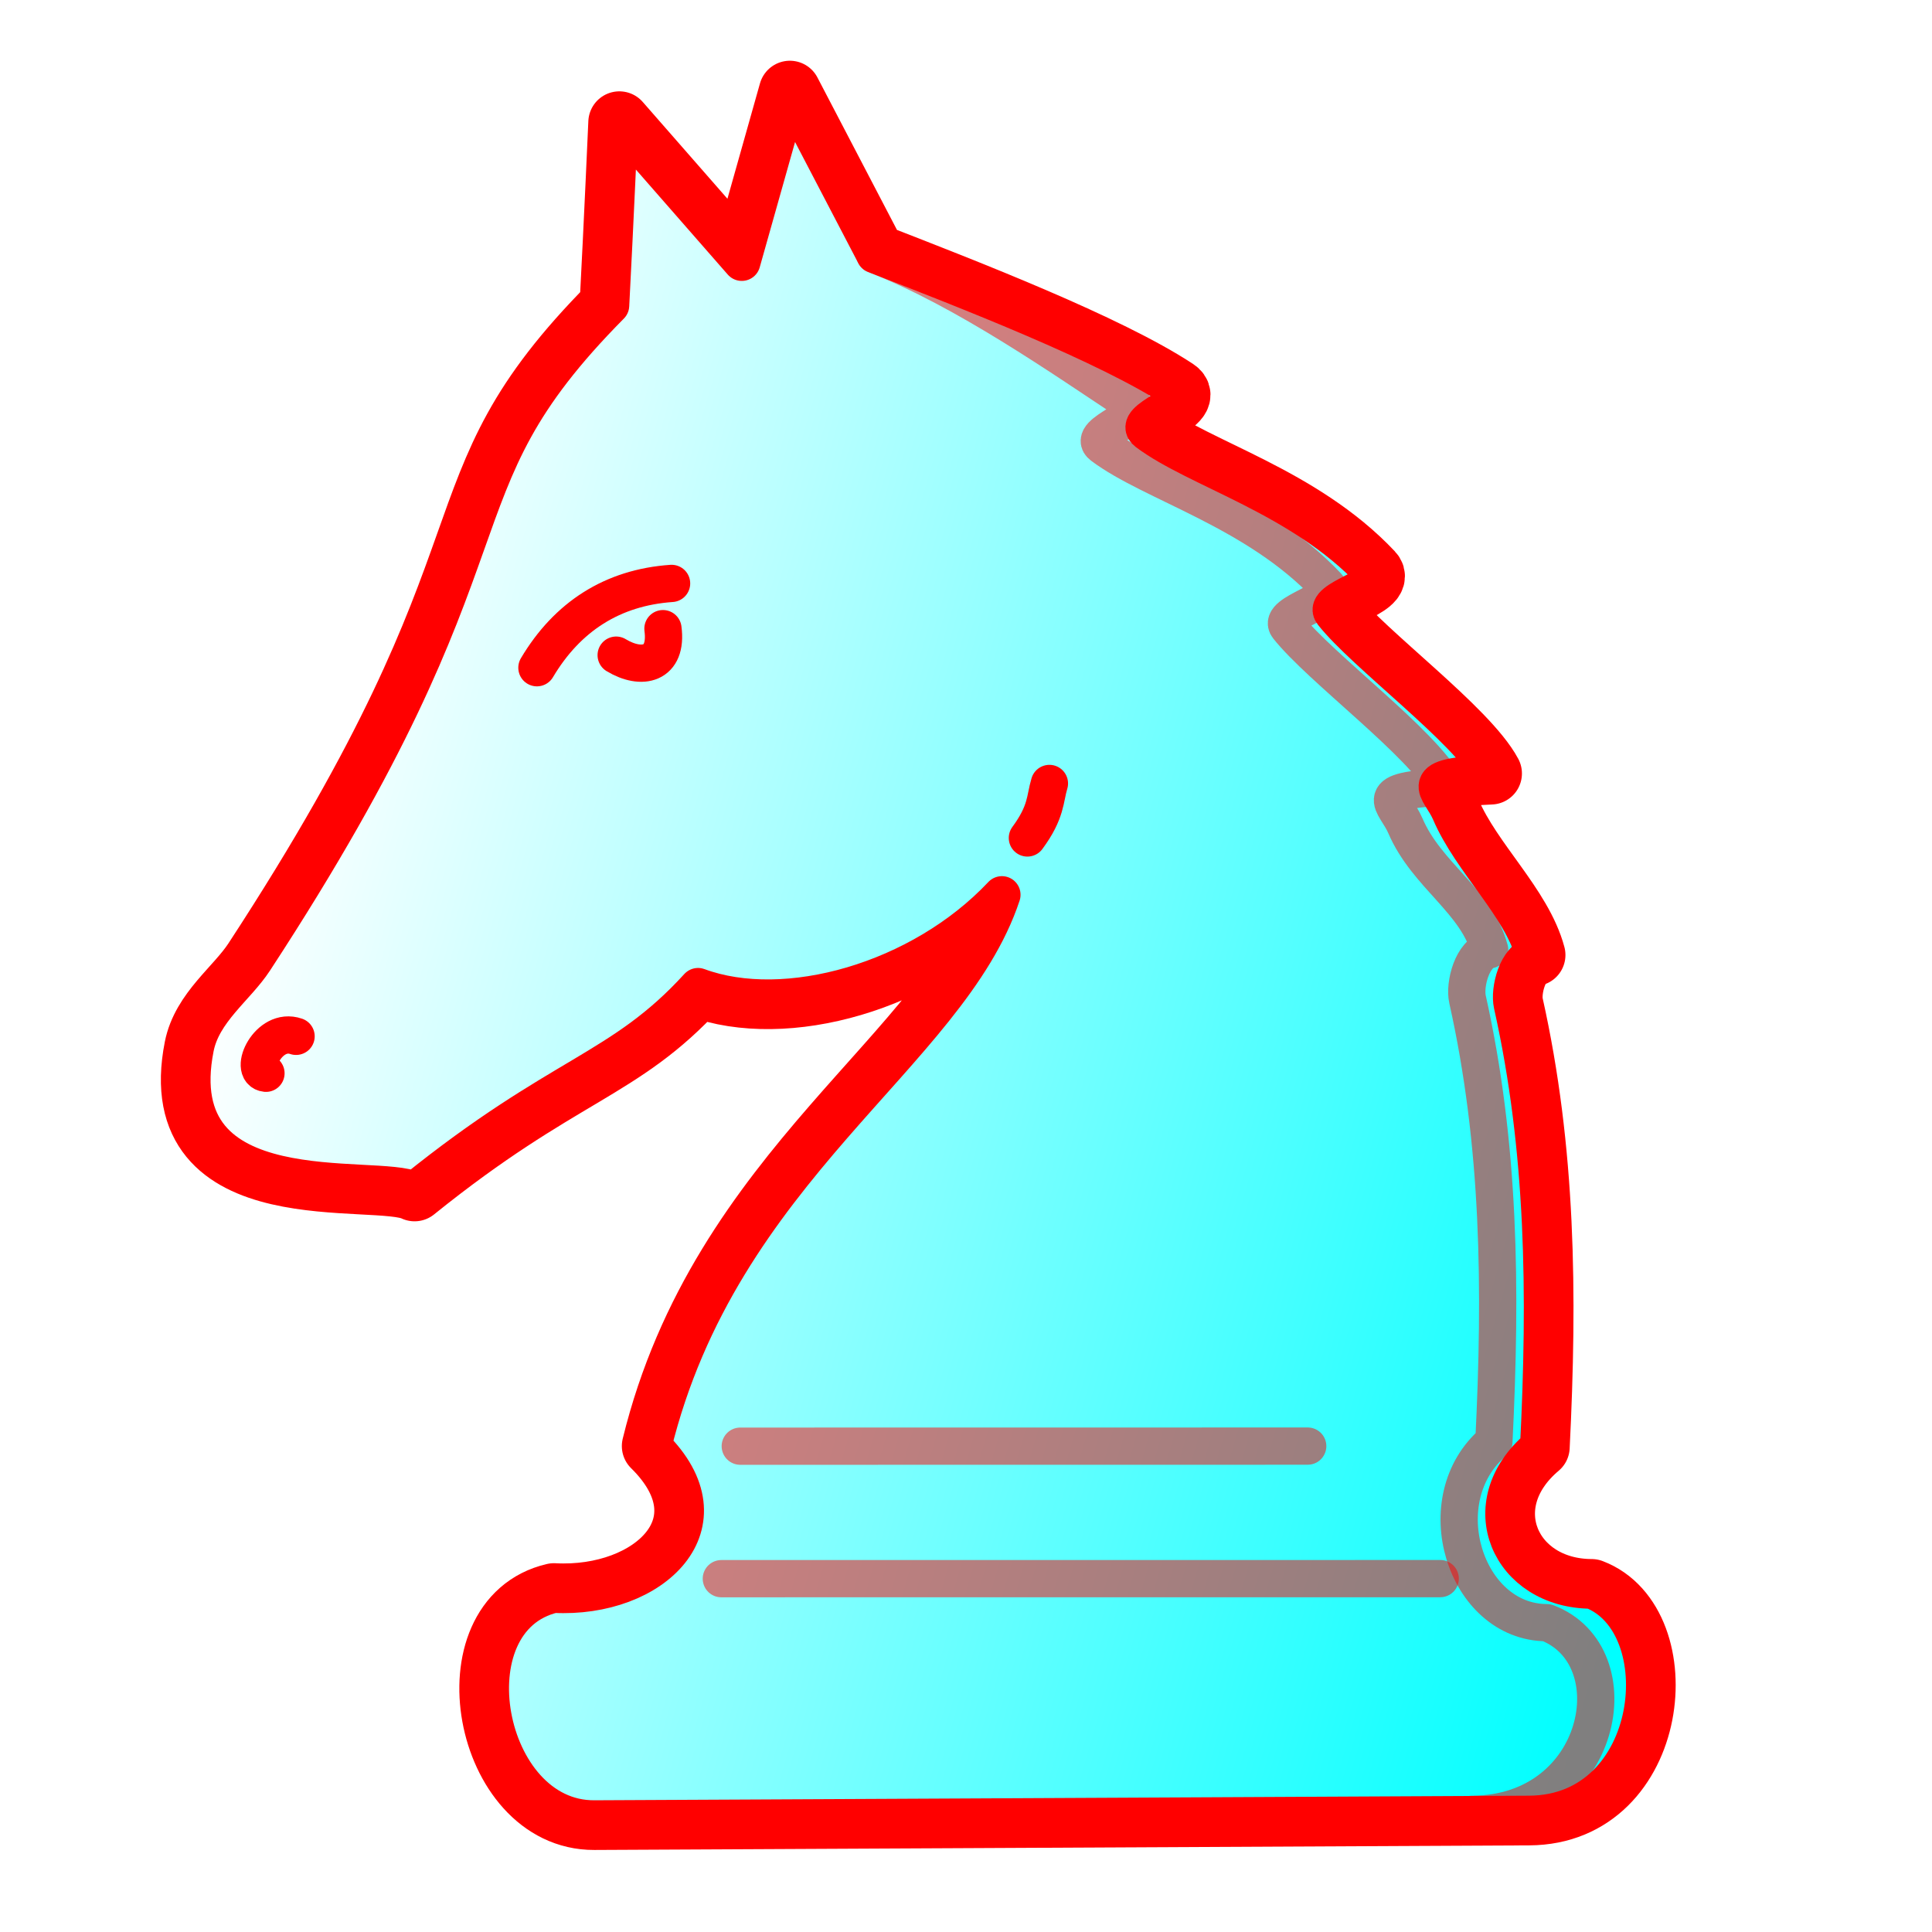
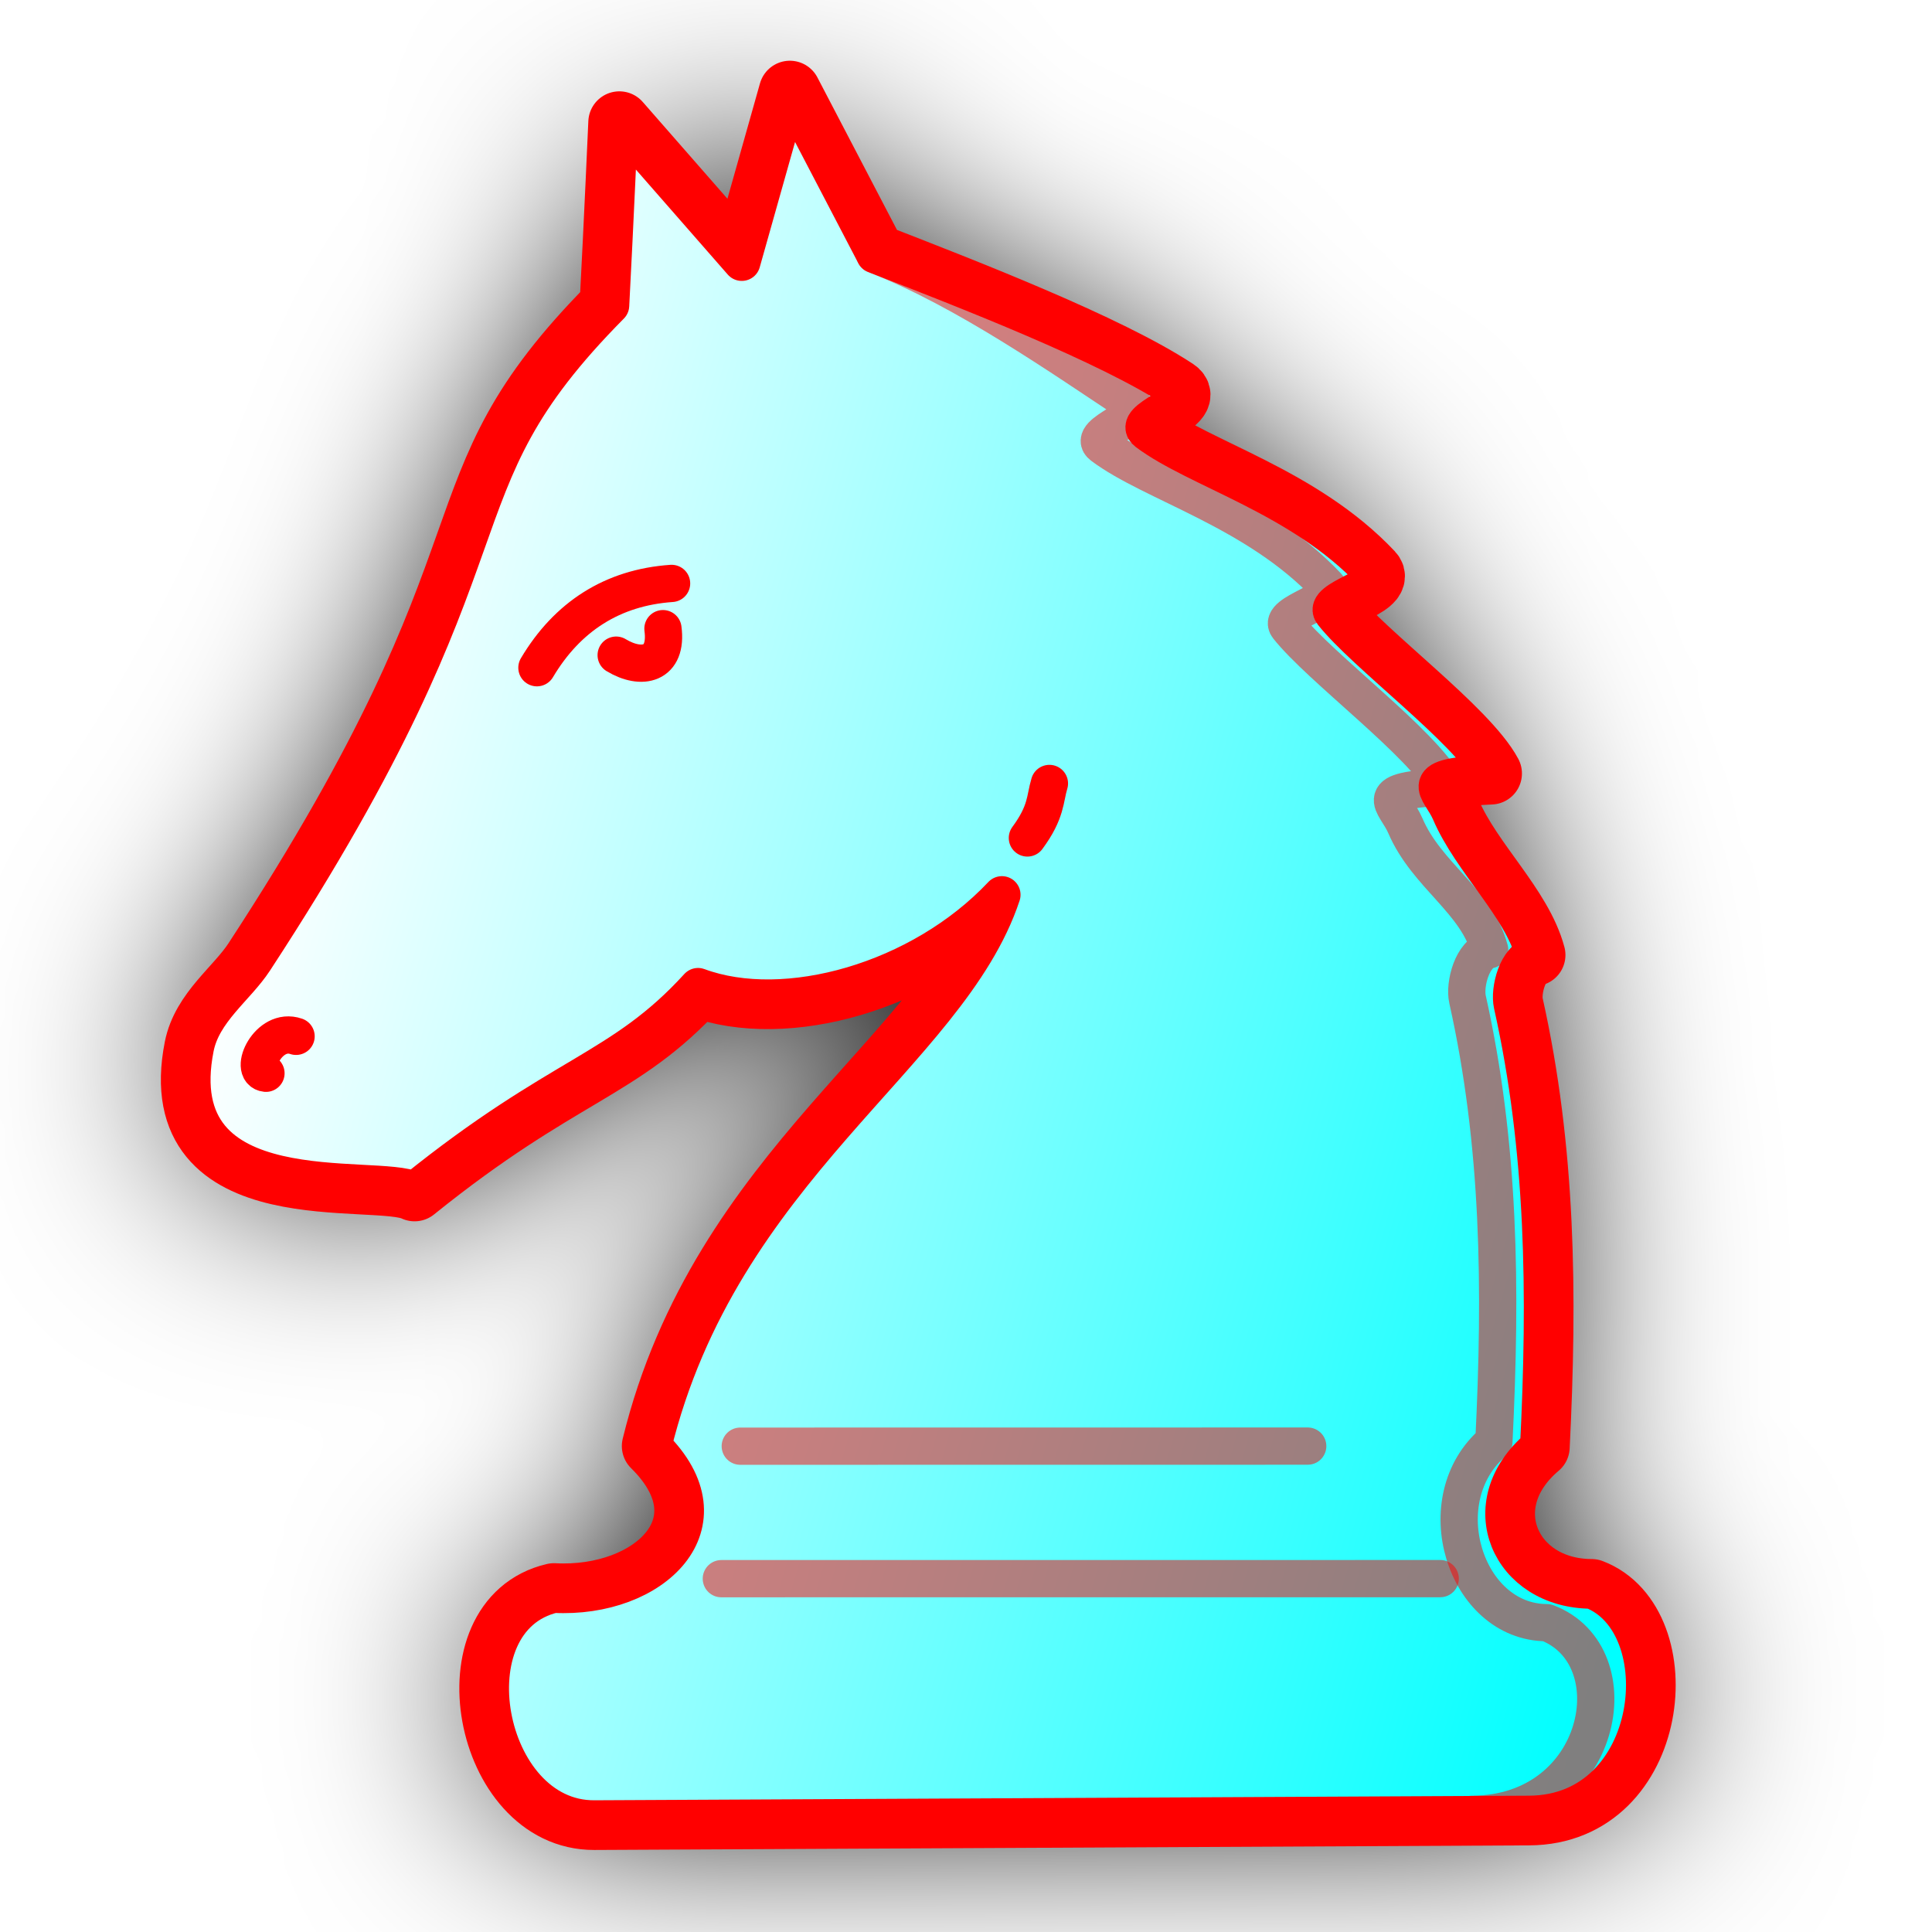
<svg xmlns="http://www.w3.org/2000/svg" xmlns:xlink="http://www.w3.org/1999/xlink" width="700pt" height="700pt" viewBox="0 0 933.333 933.333" version="1.1" id="knight">
  <style id="style-base">
    .base { 
      fill-opacity:1;
      fill-rule:evenodd;
      stroke-miterlimit:4;
      stroke-dasharray:none;
      stroke-linecap:round;
      stroke-linejoin:round;
      stroke-opacity:1
+     }
+     .shadow {
+       stroke:none;
+       filter:url(#filterBlur);
    }
  </style>
  <style id="stroke-medium">
    .stroke-medium {
      stroke-width: 18;
    }
  </style>
  <style id="stroke-heavy">
    .stroke-heavy {
      stroke-width: 21;
    }
  </style>
  <style id="stroke-boundary">
    .stroke-boundary {
      stroke-width: 30;
    }
  </style>
  <style id="stroke-color">
    .stroke-color {
      stroke:#ff0000;
    }
  </style>
  <style id="fill-color">
    .fill-color {
      fill:#00ff00;
    }
  </style>
  <defs id="defs2202">
    <linearGradient xlink:href="#fillGradient" id="main-gradient" gradientUnits="userSpaceOnUse" gradientTransform="matrix(4.224099,0,0,4.224099,-3384.204,-23.94193)" x1="824.633" y1="119.493" x2="992.659" y2="168.487" />
    <linearGradient id="fillGradient">
      <stop id="stop0" offset="0" style="stop-color:#ffffff;stop-opacity:1;" />
      <stop id="stop1" offset="1" style="stop-color:#00ffff;stop-opacity:1;" />
    </linearGradient>
+     <filter style="color-interpolation-filters:sRGB;" id="filterBlur" x="-0.191" y="-0.163" width="1.382" height="1.327">
+       <feGaussianBlur stdDeviation="50 50" result="blur" id="feGaussianBlur13" />
+     </filter>
  </defs>
+   <path id="shadow" d="M 381.579,44.34 358.347,126.71 299.21,59.125 c 0,0 -2.104,48.125 -4.224,88.442 -90.697,91.601 -38.153,111.499 -172.09,316.392 -8.701,13.31 -25.05,24.452 -28.554,42.223 -15.761,79.925 87.587,59.69 105.934,68.823 70.738,-57.051 99.85,-57.677 136.952,-98.391 42.157,15.612 107.453,-2.563 146.787,-44.353 -25.568,77.197 -135.797,132.006 -168.609,266.32 38.394,37.787 0.059,74.156 -47.815,71.588 -51.401,11.949 -33.702,108.794 19.503,108.532 l 451.621,-2.218 c 63.086,-0.31 71.986,-92.442 30.189,-108.32 -39.659,-0.109 -58.295,-41.54 -25.598,-69.112 3.683,-74.017 2.951,-143.485 -12.736,-213.729 -1.612,-7.22 2.333,-22.45 10.681,-23.976 -6.314,-23.572 -30.426,-45.005 -40.724,-69.072 -4.95,-11.569 -17.935,-17.078 19.707,-18.62 -11.389,-21.317 -60.874,-57.607 -76.514,-77.448 -5.369,-6.811 25.277,-13.117 19.197,-19.573 -34.539,-36.675 -84.711,-49.688 -108.849,-67.9 -8.233,-6.212 23.038,-14.447 14.077,-20.354 -32.998,-21.754 -101.74,-48.35 -145.511,-65.365 z" class="base shadow" style="fill:#000" />
  <path id="boundary" d="M 381.579,44.34 358.347,126.71 299.21,59.125 c 0,0 -2.104,48.125 -4.224,88.442 -90.697,91.601 -38.153,111.499 -172.09,316.392 -8.701,13.31 -25.05,24.452 -28.554,42.223 -15.761,79.925 87.587,59.69 105.934,68.823 70.738,-57.051 99.85,-57.677 136.952,-98.391 42.157,15.612 107.453,-2.563 146.787,-44.353 -25.568,77.197 -135.797,132.006 -168.609,266.32 38.394,37.787 0.059,74.156 -47.815,71.588 -51.401,11.949 -33.702,108.794 19.503,108.532 l 451.621,-2.218 c 63.086,-0.31 71.986,-92.442 30.189,-108.32 -39.659,-0.109 -58.295,-41.54 -25.598,-69.112 3.683,-74.017 2.951,-143.485 -12.736,-213.729 -1.612,-7.22 2.333,-22.45 10.681,-23.976 -6.314,-23.572 -30.426,-45.005 -40.724,-69.072 -4.95,-11.569 -17.935,-17.078 19.707,-18.62 -11.389,-21.317 -60.874,-57.607 -76.514,-77.448 -5.369,-6.811 25.277,-13.117 19.197,-19.573 -34.539,-36.675 -84.711,-49.688 -108.849,-67.9 -8.233,-6.212 23.038,-14.447 14.077,-20.354 -32.998,-21.754 -101.74,-48.35 -145.511,-65.365 z" class="base stroke-color stroke-boundary" style="fill:none" />
  <path id="main" d="M 381.579,44.34 358.347,126.71 299.21,59.125 c 0,0 -2.104,48.125 -4.224,88.442 -90.697,91.601 -38.153,111.499 -172.09,316.392 -8.701,13.31 -25.05,24.452 -28.554,42.223 -15.761,79.925 87.587,59.69 105.934,68.823 70.738,-57.051 99.85,-57.677 136.952,-98.391 42.157,15.612 107.453,-2.563 146.787,-44.353 -25.568,77.197 -135.797,132.006 -168.609,266.32 38.394,37.787 0.059,74.156 -47.815,71.588 -51.401,11.949 -33.702,108.794 19.503,108.532 l 451.621,-2.218 c 63.086,-0.31 71.986,-92.442 30.189,-108.32 -39.659,-0.109 -58.295,-41.54 -25.598,-69.112 3.683,-74.017 2.951,-143.485 -12.736,-213.729 -1.612,-7.22 2.333,-22.45 10.681,-23.976 -6.314,-23.572 -30.426,-45.005 -40.724,-69.072 -4.95,-11.569 -17.935,-17.078 19.707,-18.62 -11.389,-21.317 -60.874,-57.607 -76.514,-77.448 -5.369,-6.811 25.277,-13.117 19.197,-19.573 -34.539,-36.675 -84.711,-49.688 -108.849,-67.9 -8.233,-6.212 23.038,-14.447 14.077,-20.354 -32.998,-21.754 -101.74,-48.35 -145.511,-65.365 z" class="base stroke-color stroke-medium" style="fill:url(#main-gradient)" />
  <path id="eyebrow" d="m 324.436,281.844 c -28.529,1.976 -50.378,16.026 -65.054,40.726" class="base stroke-color stroke-medium" style="fill:none" />
  <path id="eye" d="m 297.667,316.499 c 12.346,7.453 24.905,4.668 22.601,-12.799" class="base stroke-color stroke-medium" style="fill:none" />
  <path id="nose" d="m 143.03,500.642 c -13.402,-4.629 -23.098,16.964 -14.547,17.845" class="base stroke-color stroke-medium" style="fill:none" />
  <path id="cheek" d="m 496.324,404.809 c 9.339,-12.656 8.386,-18.86 10.641,-26.322" class="base stroke-color stroke-medium" style="fill:none" />
  <path id="deco-lines" class="base stroke-color stroke-medium" style="opacity:0.5;fill:none" d="m 631.745,698.601 -274.127,0.037 z m 64.009,64.018 -347.279,0.026 z" />
  <path class="base stroke-color stroke-medium" style="opacity:0.5;fill:none" d="m 711.28,876.483 c 63.086,-0.31 77.797,-76.706 36,-92.584 -39.659,-0.109 -58.295,-59.829 -25.598,-87.402 3.683,-74.017 2.951,-143.485 -12.736,-213.729 -1.612,-7.22 2.333,-22.45 10.681,-23.976 -6.314,-23.572 -30.426,-35.86 -40.724,-59.927 -4.95,-11.569 -17.935,-17.078 19.707,-18.62 -11.388,-21.317 -60.874,-57.607 -76.514,-77.448 -5.369,-6.811 25.277,-13.117 19.197,-19.573 -34.539,-36.675 -84.711,-49.688 -108.849,-67.9 -8.233,-6.212 23.038,-14.447 14.077,-20.354 -32.998,-21.754 -80.116,-54.941 -123.888,-71.956" id="deco-side" />
</svg>
